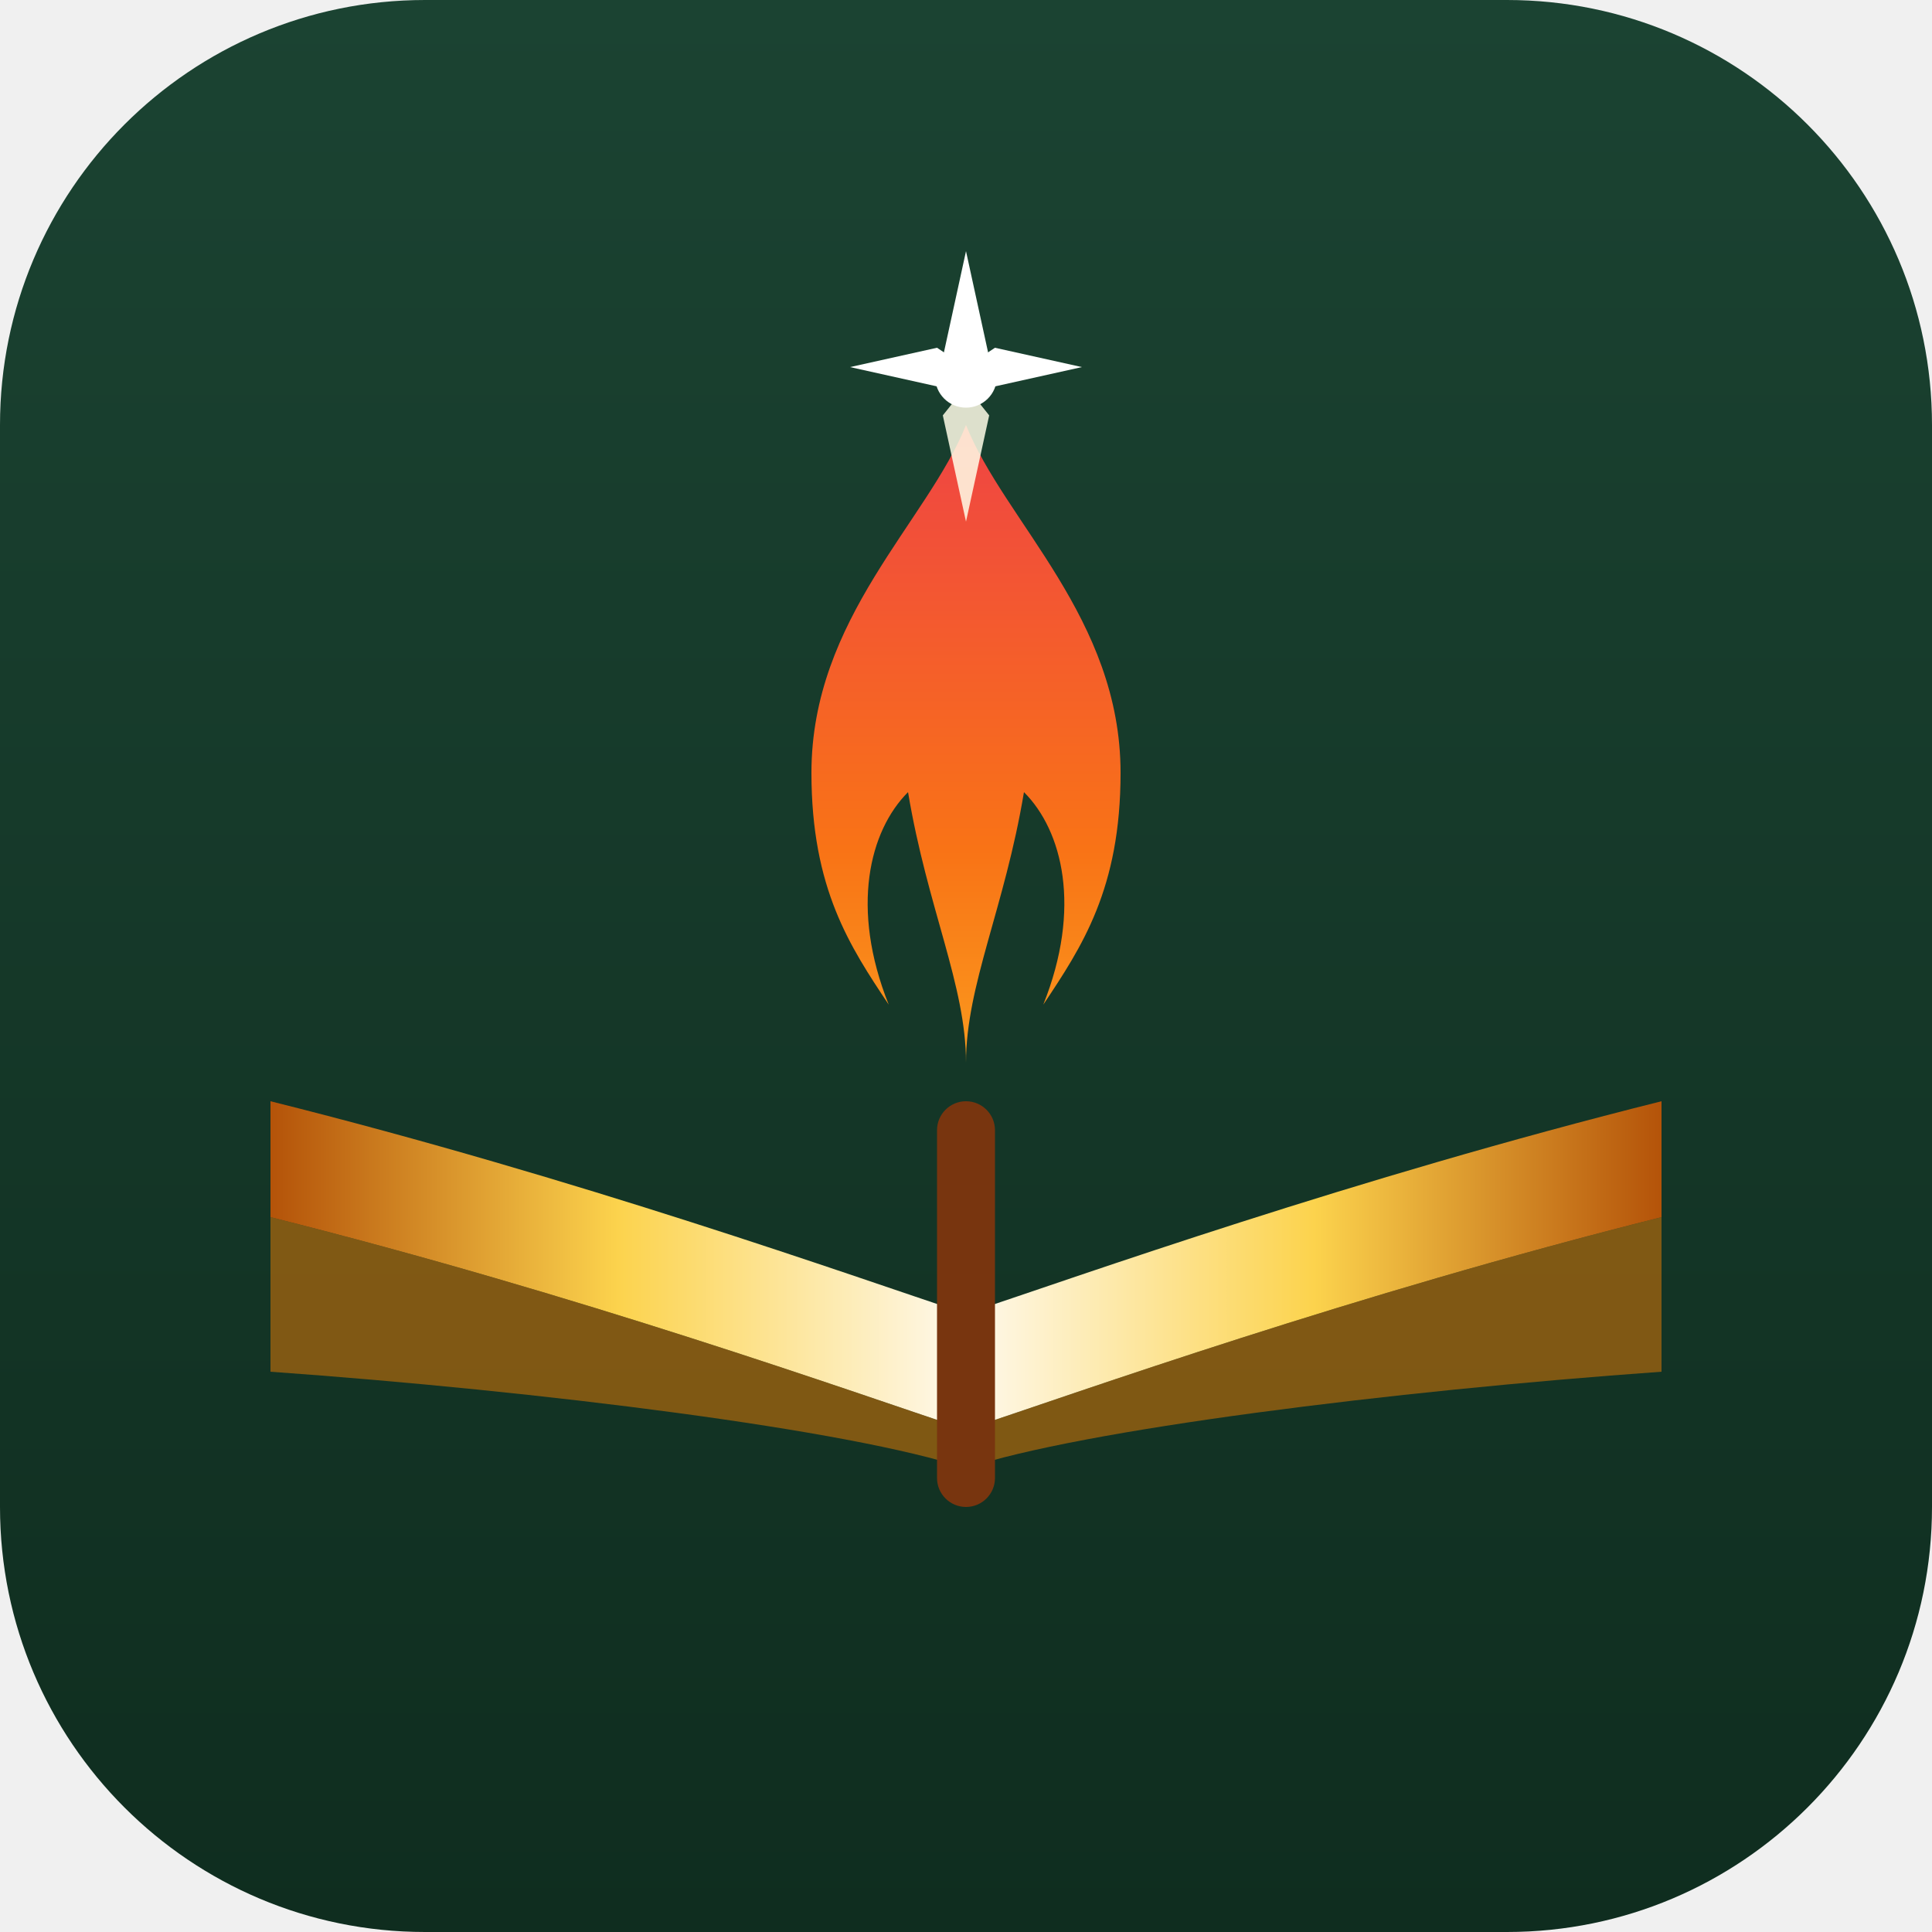
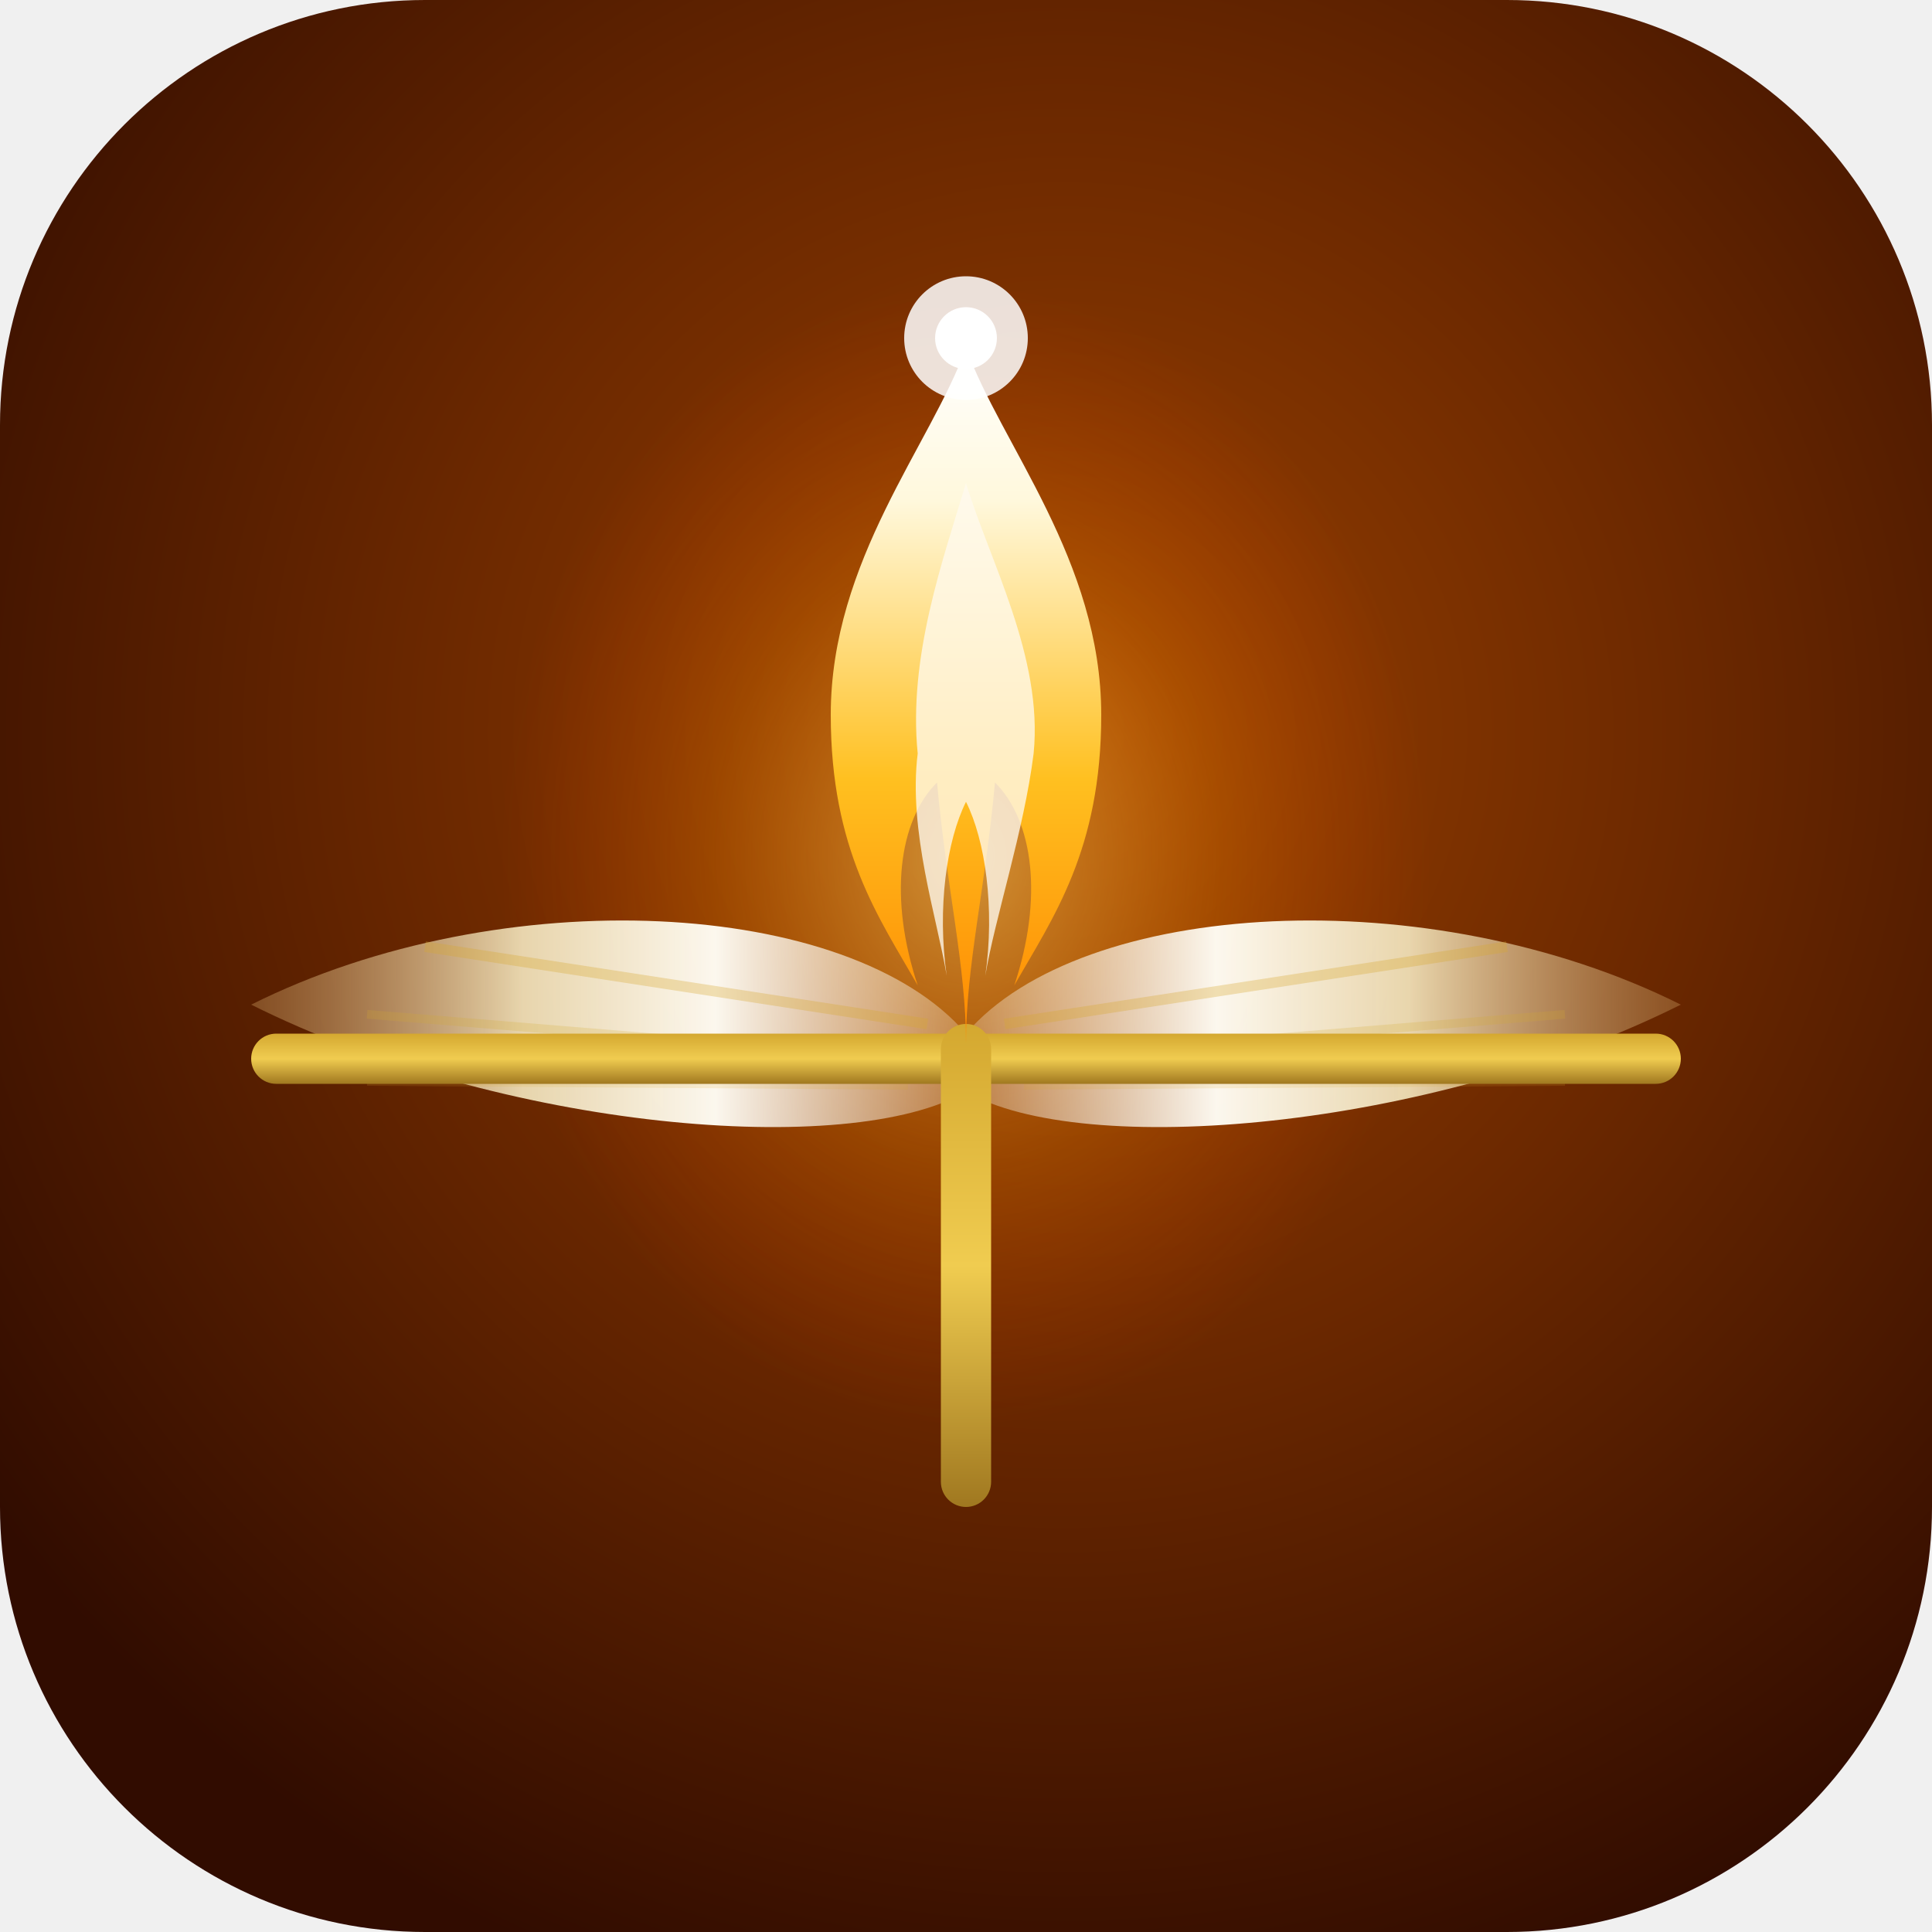
<svg xmlns="http://www.w3.org/2000/svg" width="32" height="32" viewBox="0 0 100 100">
  <defs>
-     <linearGradient id="bg" x1="0" y1="0" x2="0" y2="100" gradientUnits="userSpaceOnUse">
-       <stop offset="0%" stop-color="#1B4332" />
-       <stop offset="100%" stop-color="#0F2D1F" />
+     <radialGradient id="bg" cx="55%" cy="38%" r="68%">
+       <stop offset="0%" stop-color="#9B4200" />
+       <stop offset="48%" stop-color="#6B2800" />
+       <stop offset="100%" stop-color="#310C00" />
+     </radialGradient>
+     <radialGradient id="glow" cx="50%" cy="52%" r="45%">
+       <stop offset="0%" stop-color="#FFD060" stop-opacity="0.6" />
+       <stop offset="55%" stop-color="#FF8C00" stop-opacity="0.22" />
+       <stop offset="100%" stop-color="#FF4400" stop-opacity="0" />
+     </radialGradient>
+     <linearGradient id="fl" x1="50%" y1="0%" x2="50%" y2="100%">
+       <stop offset="0%" stop-color="#FFFFFF" />
+       <stop offset="22%" stop-color="#FFF8DC" />
+       <stop offset="62%" stop-color="#FFC020" />
+       <stop offset="100%" stop-color="#FF8800" />
    </linearGradient>
-     <linearGradient id="lp" x1="14" y1="0" x2="50" y2="0" gradientUnits="userSpaceOnUse">
-       <stop offset="0%" stop-color="#B45309" />
-       <stop offset="50%" stop-color="#FCD34D" />
-       <stop offset="100%" stop-color="#FEF9EE" />
+     <linearGradient id="wingL" x1="0%" y1="50%" x2="100%" y2="50%">
+       <stop offset="0%" stop-color="#B8864E" stop-opacity="0.45" />
+       <stop offset="38%" stop-color="#F5E8C0" stop-opacity="0.9" />
+       <stop offset="65%" stop-color="#FFFDF5" stop-opacity="0.97" />
+       <stop offset="100%" stop-color="#FFFDF5" stop-opacity="0.25" />
    </linearGradient>
-     <linearGradient id="rp" x1="50" y1="0" x2="86" y2="0" gradientUnits="userSpaceOnUse">
-       <stop offset="0%" stop-color="#FEF9EE" />
-       <stop offset="50%" stop-color="#FCD34D" />
-       <stop offset="100%" stop-color="#B45309" />
+     <linearGradient id="wingR" x1="0%" y1="50%" x2="100%" y2="50%">
+       <stop offset="0%" stop-color="#FFFDF5" stop-opacity="0.25" />
+       <stop offset="35%" stop-color="#FFFDF5" stop-opacity="0.97" />
+       <stop offset="62%" stop-color="#F5E8C0" stop-opacity="0.9" />
+       <stop offset="100%" stop-color="#B8864E" stop-opacity="0.45" />
    </linearGradient>
-     <linearGradient id="fl" x1="50" y1="22" x2="50" y2="66" gradientUnits="userSpaceOnUse">
-       <stop offset="0%" stop-color="#EF4444" />
-       <stop offset="50%" stop-color="#F97316" />
-       <stop offset="100%" stop-color="#FBBF24" />
+     <linearGradient id="gold" x1="0%" y1="0%" x2="0%" y2="100%">
+       <stop offset="0%" stop-color="#D4A830" />
+       <stop offset="50%" stop-color="#F0CC50" />
+       <stop offset="100%" stop-color="#A07820" />
    </linearGradient>
    <clipPath id="c">
      <rect width="100" height="100" rx="22" />
    </clipPath>
  </defs>
  <rect width="100" height="100" rx="22" fill="url(#bg)" />
  <g clip-path="url(#c)">
-     <path d="M50,74 C44,72 30,67 14,63 L14,57 C30,61 44,66 50,68 Z" fill="url(#lp)" />
-     <path d="M50,74 C56,72 70,67 86,63 L86,57 C70,61 56,66 50,68 Z" fill="url(#rp)" />
-     <path d="M50,76 C44,74 28,72 14,71 L14,63 C30,67 44,72 50,74 Z" fill="#D97706" opacity="0.55" />
-     <path d="M50,76 C56,74 72,72 86,71 L86,63 C70,67 56,72 50,74 Z" fill="#D97706" opacity="0.55" />
-     <rect x="48.5" y="57" width="3" height="21" rx="1.5" fill="#78350F" />
-     <path d="M50,22 C52,27 58,32 58,40 C58,46 56,49 54,52 C56,47 55,43 53,41 C52,47 50,51 50,55 C50,51 48,47 47,41 C45,43 44,47 46,52 C44,49 42,46 42,40 C42,32 48,27 50,22 Z" fill="url(#fl)" />
-     <path d="M50,13 L51.2,18.5 L50,20 L48.8,18.5 Z" fill="#FFFFFF" />
-     <path d="M50,20 L51.2,21.5 L50,27 L48.8,21.5 Z" fill="#FFFDE7" opacity="0.85" />
-     <path d="M44,19 L48.5,18 L50,19 L48.5,20 Z" fill="#FFFFFF" />
-     <path d="M56,19 L51.5,18 L50,19 L51.5,20 Z" fill="#FFFFFF" />
-     <circle cx="50" cy="19.5" r="1.6" fill="#FFFFFF" />
+     <ellipse cx="50" cy="43" rx="27" ry="33" fill="url(#glow)" />
+     <path d="M50,53.5 C44,46.5 26,45.5 13,52 C26,58.5 44,60 50,56.5 Z" fill="url(#wingL)" />
+     <line x1="48" y1="53" x2="22" y2="49" stroke="#D4A830" stroke-width="0.55" stroke-opacity="0.32" />
+     <line x1="47" y1="54.8" x2="19" y2="52.5" stroke="#D4A830" stroke-width="0.45" stroke-opacity="0.22" />
+     <line x1="47" y1="56.2" x2="19" y2="56" stroke="#D4A830" stroke-width="0.4" stroke-opacity="0.16" />
+     <path d="M50,53.5 C56,46.5 74,45.5 87,52 C74,58.5 56,60 50,56.5 Z" fill="url(#wingR)" />
+     <line x1="52" y1="53" x2="78" y2="49" stroke="#D4A830" stroke-width="0.55" stroke-opacity="0.32" />
+     <line x1="53" y1="54.8" x2="81" y2="52.5" stroke="#D4A830" stroke-width="0.45" stroke-opacity="0.22" />
+     <line x1="53" y1="56.2" x2="81" y2="56" stroke="#D4A830" stroke-width="0.4" stroke-opacity="0.16" />
+     <rect x="13" y="53.5" width="74" height="2.6" rx="1.3" fill="url(#gold)" />
+     <rect x="48.7" y="53" width="2.6" height="25" rx="1.3" fill="url(#gold)" />
+     <path d="M50,18 C51.8,23 57,29 57,37 C57,44 54.5,47.5 52.5,51 C54,46.5 53.5,42.5 51.5,40.5 C51,46 50,50 50,54 C50,50 49,46 48.5,40.5 C46.5,42.5 46,46.5 47.5,51 C45.5,47.5 43,44 43,37 C43,29 48.2,23 50,18 Z" fill="url(#fl)" />
+     <path d="M50,25 C51.2,29 54,34 53.5,39 C53,43 51.5,47.5 51,50.5 C51.5,47 51,43.5 50,41.5 C49,43.5 48.5,47 49,50.5 C48.5,47.5 47,43 47.5,39 C47,34 48.8,29 50,25 Z" fill="#FFFAEE" opacity="0.78" />
+     <circle cx="50" cy="17.5" r="3.2" fill="#FFFFFF" opacity="0.85" />
+     <circle cx="50" cy="17.5" r="1.6" fill="#FFFFFF" />
  </g>
</svg>
